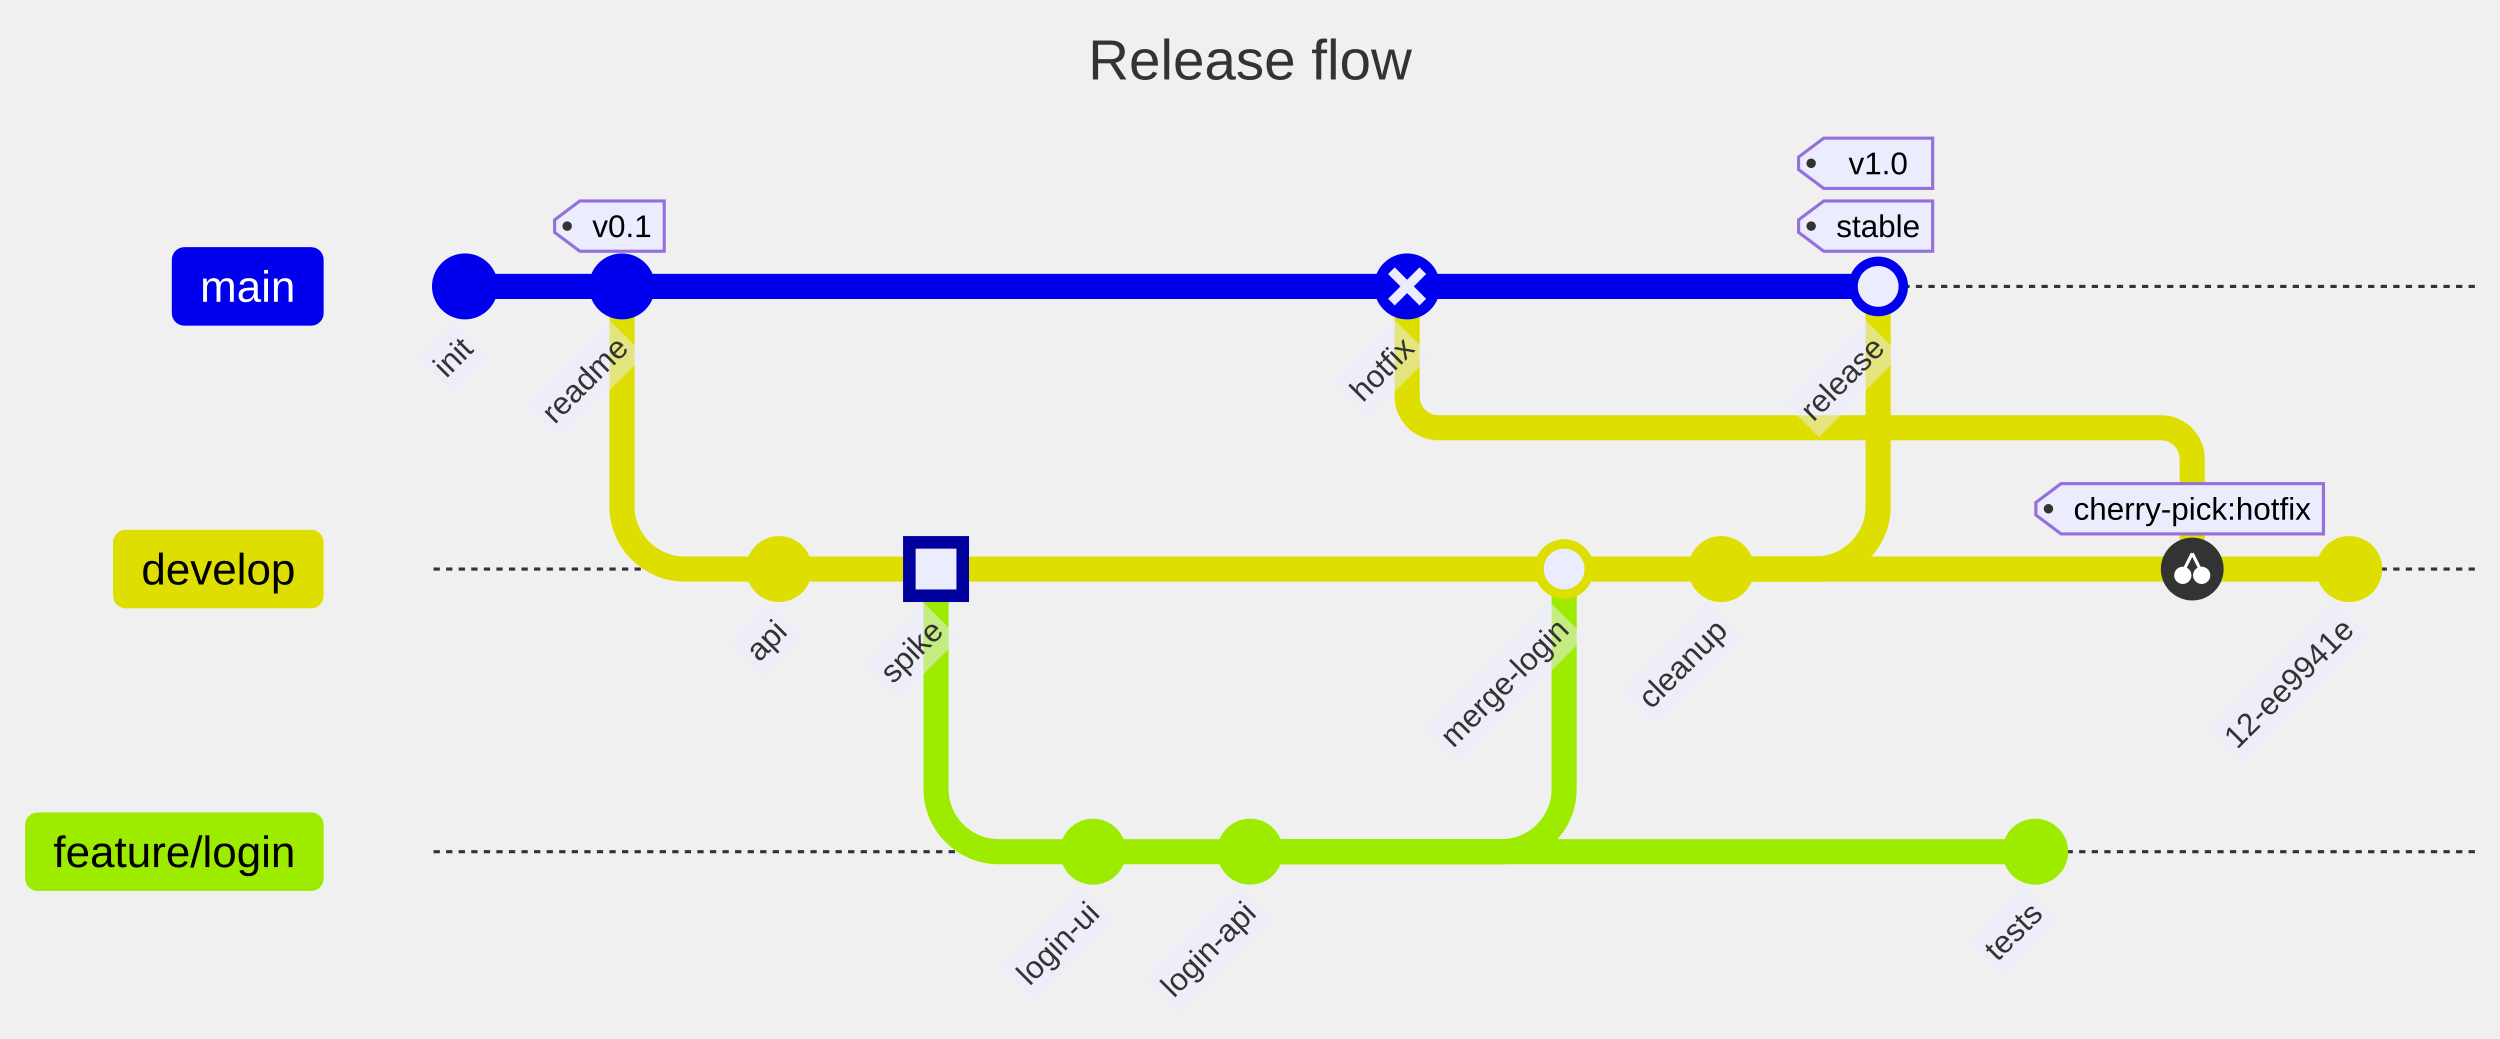
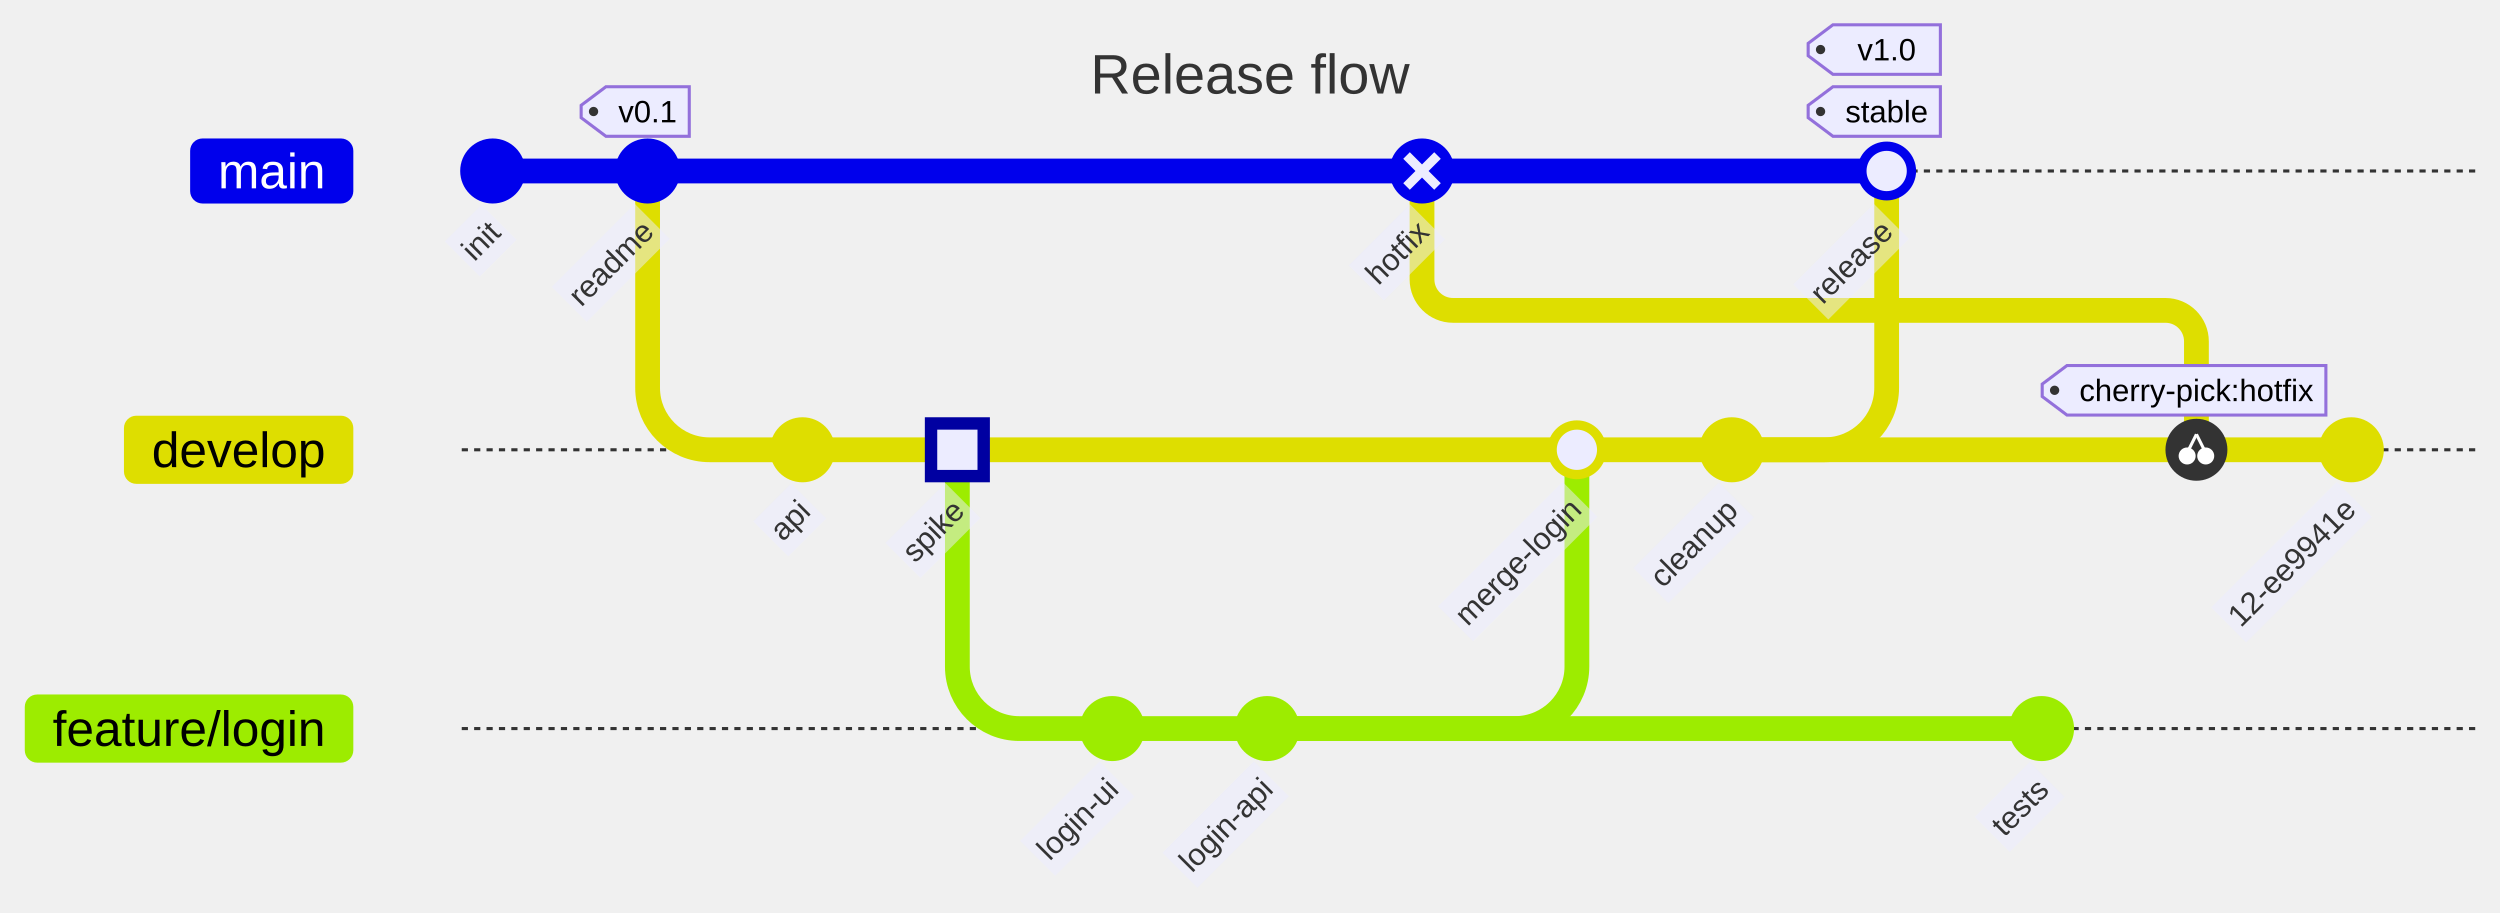
- <svg xmlns="http://www.w3.org/2000/svg" id="my-svg" width="100%" class="gitGraph" style="max-width: 796.055px; background-color: white;" viewBox="-138.055 -91.2 796.055 330.621" role="graphics-document document" aria-roledescription="gitGraph">
+ <svg xmlns="http://www.w3.org/2000/svg" id="my-svg" width="100%" class="gitGraph" style="max-width: 807.062px; background-color: white;" viewBox="-149.062 -55.2 807.062 294.621" role="graphics-document document" aria-roledescription="gitGraph">
  <style>#my-svg{font-family:"trebuchet ms", verdana, arial, sans-serif;font-size:16px;}#my-svg text{font-family:"trebuchet ms", verdana, arial, sans-serif;}</style>
  <g>
    <g class="branches">
      <path class="branch branch0" d="M0,0L650,0" fill="none" stroke="#333333" stroke-width="1" stroke-dasharray="2" />
-       <rect class="branchLabelBkg label0" x="-83.345" y="-12.5" width="48.345" height="25" rx="4" ry="4" fill="#0000ec" stroke="none" />
-       <text class="branch-label0" x="-59.172" y="4.9" text-anchor="middle" font-size="14" fill="#ffffff">main</text>
+       <rect class="branchLabelBkg label0" x="-87.68" y="-10.5" width="52.68" height="21" rx="4" ry="4" fill="#0000ec" stroke="none" />
+       <text class="branch-label0" x="-61.34" y="5.6" text-anchor="middle" font-size="16" fill="#ffffff">main</text>
      <path class="branch branch1" d="M0,90L650,90" fill="none" stroke="#333333" stroke-width="1" stroke-dasharray="2" />
-       <rect class="branchLabelBkg label1" x="-102.041" y="77.5" width="67.041" height="25" rx="4" ry="4" fill="#dede00" stroke="none" />
-       <text class="branch-label1" x="-68.521" y="94.9" text-anchor="middle" font-size="14" fill="#000000">develop</text>
+       <rect class="branchLabelBkg label1" x="-109.047" y="79" width="74.047" height="22" rx="4" ry="4" fill="#dede00" stroke="none" />
+       <text class="branch-label1" x="-72.023" y="95.6" text-anchor="middle" font-size="16" fill="#000000">develop</text>
      <path class="branch branch2" d="M0,180L650,180" fill="none" stroke="#333333" stroke-width="1" stroke-dasharray="2" />
-       <rect class="branchLabelBkg label2" x="-130.055" y="167.5" width="95.055" height="25" rx="4" ry="4" fill="#9dec00" stroke="none" />
-       <text class="branch-label2" x="-82.527" y="184.9" text-anchor="middle" font-size="14" fill="#000000">feature/login</text>
+       <rect class="branchLabelBkg label2" x="-141.062" y="169" width="106.062" height="22" rx="4" ry="4" fill="#9dec00" stroke="none" />
+       <text class="branch-label2" x="-88.031" y="185.6" text-anchor="middle" font-size="16" fill="#000000">feature/login</text>
    </g>
    <g class="commit-arrows">
      <path class="arrow arrow0" d="M10,0L60,0" fill="none" stroke="#0000ec" stroke-width="8" />
      <path class="arrow arrow1" d="M60,0L60,70C60,81.046,68.954,90,80,90L110,90" fill="none" stroke="#dede00" stroke-width="8" />
      <path class="arrow arrow1" d="M110,90L160,90" fill="none" stroke="#dede00" stroke-width="8" />
      <path class="arrow arrow2" d="M160,90L160,160C160,171.046,168.954,180,180,180L210,180" fill="none" stroke="#9dec00" stroke-width="8" />
      <path class="arrow arrow2" d="M210,180L260,180" fill="none" stroke="#9dec00" stroke-width="8" />
      <path class="arrow arrow0" d="M60,0L310,0" fill="none" stroke="#0000ec" stroke-width="8" />
      <path class="arrow arrow1" d="M160,90L360,90" fill="none" stroke="#dede00" stroke-width="8" />
      <path class="arrow arrow2" d="M260,180L340,180C351.046,180,360,171.046,360,160L360,90" fill="none" stroke="#9dec00" stroke-width="8" />
      <path class="arrow arrow1" d="M360,90L410,90" fill="none" stroke="#dede00" stroke-width="8" />
      <path class="arrow arrow0" d="M310,0L460,0" fill="none" stroke="#0000ec" stroke-width="8" />
      <path class="arrow arrow1" d="M410,90L440,90C451.046,90,460,81.046,460,70L460,0" fill="none" stroke="#dede00" stroke-width="8" />
      <path class="arrow arrow2" d="M260,180L510,180" fill="none" stroke="#9dec00" stroke-width="8" />
      <path class="arrow arrow1" d="M410,90L560,90" fill="none" stroke="#dede00" stroke-width="8" />
      <path class="arrow arrow1" d="M310,0L310,35C310,40.523,314.477,45,320,45L550,45C555.523,45,560,49.477,560,55L560,90" fill="none" stroke="#dede00" stroke-width="8" />
      <path class="arrow arrow1" d="M560,90L610,90" fill="none" stroke="#dede00" stroke-width="8" />
    </g>
    <g class="commit-bullets">
      <circle class="commit init commit0" cx="10" cy="0" r="10" fill="#0000ec" stroke="#0000ec" stroke-width="1" />
      <circle class="commit readme commit0" cx="60" cy="0" r="10" fill="#0000ec" stroke="#0000ec" stroke-width="1" />
      <circle class="commit api commit1" cx="110" cy="90" r="10" fill="#dede00" stroke="#dede00" stroke-width="1" />
      <rect class="commit spike commit1 commit-highlight-outer" x="150" y="80" width="20" height="20" fill="#0000a1" stroke="#0000a1" stroke-width="1" />
      <rect class="commit spike commit1 commit-highlight-inner" x="154" y="84" width="12" height="12" fill="#ECECFF" stroke="#ECECFF" stroke-width="1" />
      <circle class="commit login-ui commit2" cx="210" cy="180" r="10" fill="#9dec00" stroke="#9dec00" stroke-width="1" />
      <circle class="commit login-api commit2" cx="260" cy="180" r="10" fill="#9dec00" stroke="#9dec00" stroke-width="1" />
      <circle class="commit hotfix commit0" cx="310" cy="0" r="10" fill="#0000ec" stroke="#0000ec" stroke-width="1" />
      <path class="commit hotfix commit0 commit-reverse" d="M305,-5L315,5M305,5L315,-5" fill="none" stroke="#ECECFF" stroke-width="3" />
      <circle class="commit merge-login commit1" cx="360" cy="90" r="9" fill="#dede00" stroke="#dede00" stroke-width="1" />
      <circle class="commit merge-login commit1 commit-merge" cx="360" cy="90" r="6" fill="#ECECFF" stroke="#ECECFF" stroke-width="1" />
      <circle class="commit cleanup commit1" cx="410" cy="90" r="10" fill="#dede00" stroke="#dede00" stroke-width="1" />
      <circle class="commit release commit0" cx="460" cy="0" r="9" fill="#0000ec" stroke="#0000ec" stroke-width="1" />
      <circle class="commit release commit0 commit-merge" cx="460" cy="0" r="6" fill="#ECECFF" stroke="#ECECFF" stroke-width="1" />
      <circle class="commit tests commit2" cx="510" cy="180" r="10" fill="#9dec00" stroke="#9dec00" stroke-width="1" />
      <circle class="commit 11-e859dee commit-cherry-pick" cx="560" cy="90" r="10" fill="#333" stroke="none" />
      <circle cx="557" cy="92" r="2.75" fill="#fff" stroke="none" />
      <path d="M557,91L560,85" fill="none" stroke="#fff" stroke-width="1" />
      <circle cx="563" cy="92" r="2.75" fill="#fff" stroke="none" />
      <path d="M563,91L560,85" fill="none" stroke="#fff" stroke-width="1" />
      <circle class="commit 12-ee9941e commit1" cx="610" cy="90" r="10" fill="#dede00" stroke="#dede00" stroke-width="1" />
    </g>
    <g class="commit-labels">
      <g transform="rotate(-45 -16.158 14.346)">
        <rect class="commit-label-bkg" x="-14.549" y="27.846" width="16.783" height="16" fill="#ECECFF" stroke="none" opacity="0.5" />
        <text class="commit-label" x="-12.549" y="39.346" text-anchor="start" font-size="10" fill="#333">init</text>
      </g>
      <g transform="rotate(-45 25.816 21.528)">
        <rect class="commit-label-bkg" x="16.863" y="35.028" width="37.906" height="16" fill="#ECECFF" stroke="none" opacity="0.5" />
        <text class="commit-label" x="18.863" y="46.528" text-anchor="start" font-size="10" fill="#333">readme</text>
      </g>
      <path class="tag-label-bkg" d="M38.549,-17.2L38.549,-21.2L46.549,-27.2L73.451,-27.2L73.451,-11.2L46.549,-11.2Z" fill="#ECECFF" stroke="#9370DB" stroke-width="1" />
      <circle class="tag-hole" cx="42.549" cy="-19.2" r="1.5" fill="#333" stroke="none" />
      <text class="tag-label" x="60" y="-15.7" text-anchor="middle" font-size="10" fill="black">v0.1</text>
      <g transform="rotate(-45 83.629 104.537)">
        <rect class="commit-label-bkg" x="84.957" y="118.037" width="17.345" height="16" fill="#ECECFF" stroke="none" opacity="0.5" />
        <text class="commit-label" x="86.957" y="129.537" text-anchor="start" font-size="10" fill="#333">api</text>
      </g>
      <g transform="rotate(-45 129.829 107.937)">
        <rect class="commit-label-bkg" x="126.157" y="121.437" width="27.345" height="16" fill="#ECECFF" stroke="none" opacity="0.5" />
        <text class="commit-label" x="128.157" y="132.937" text-anchor="start" font-size="10" fill="#333">spike</text>
      </g>
      <g transform="rotate(-45 176.448 200.962)">
        <rect class="commit-label-bkg" x="168.328" y="214.462" width="36.241" height="16" fill="#ECECFF" stroke="none" opacity="0.5" />
        <text class="commit-label" x="170.328" y="225.962" text-anchor="start" font-size="10" fill="#333">login-ui</text>
      </g>
      <g transform="rotate(-45 224.335 202.853)">
        <rect class="commit-label-bkg" x="213.434" y="216.353" width="41.803" height="16" fill="#ECECFF" stroke="none" opacity="0.5" />
        <text class="commit-label" x="215.434" y="227.853" text-anchor="start" font-size="10" fill="#333">login-api</text>
      </g>
      <g transform="rotate(-45 279.617 18.126)">
        <rect class="commit-label-bkg" x="275.667" y="31.626" width="27.901" height="16" fill="#ECECFF" stroke="none" opacity="0.5" />
        <text class="commit-label" x="277.667" y="43.126" text-anchor="start" font-size="10" fill="#333">hotfix</text>
      </g>
      <g transform="rotate(-45 318.635 117.953)">
        <rect class="commit-label-bkg" x="300.234" y="131.453" width="56.803" height="16" fill="#ECECFF" stroke="none" opacity="0.5" />
        <text class="commit-label" x="302.234" y="142.953" text-anchor="start" font-size="10" fill="#333">merge-login</text>
      </g>
      <g transform="rotate(-45 375.389 111.91)">
        <rect class="commit-label-bkg" x="365.874" y="125.41" width="39.029" height="16" fill="#ECECFF" stroke="none" opacity="0.5" />
        <text class="commit-label" x="367.874" y="136.91" text-anchor="start" font-size="10" fill="#333">cleanup</text>
      </g>
      <g transform="rotate(-45 426.237 21.151)">
        <rect class="commit-label-bkg" x="417.838" y="34.651" width="36.798" height="16" fill="#ECECFF" stroke="none" opacity="0.5" />
        <text class="commit-label" x="419.838" y="46.151" text-anchor="start" font-size="10" fill="#333">release</text>
      </g>
      <path class="tag-label-bkg" d="M434.658,-17.2L434.658,-21.2L442.658,-27.2L477.342,-27.2L477.342,-11.2L442.658,-11.2Z" fill="#ECECFF" stroke="#9370DB" stroke-width="1" />
      <circle class="tag-hole" cx="438.658" cy="-19.2" r="1.5" fill="#333" stroke="none" />
      <text class="tag-label" x="460" y="-15.7" text-anchor="middle" font-size="10" fill="black">stable</text>
      <path class="tag-label-bkg" d="M434.658,-37.2L434.658,-41.2L442.658,-47.2L477.342,-47.2L477.342,-31.2L442.658,-31.2Z" fill="#ECECFF" stroke="#9370DB" stroke-width="1" />
      <circle class="tag-hole" cx="438.658" cy="-39.2" r="1.5" fill="#333" stroke="none" />
      <text class="tag-label" x="460" y="-35.7" text-anchor="middle" font-size="10" fill="black">v1.0</text>
      <g transform="rotate(-45 480.675 197.18)">
        <rect class="commit-label-bkg" x="478.116" y="210.68" width="25.118" height="16" fill="#ECECFF" stroke="none" opacity="0.5" />
        <text class="commit-label" x="480.116" y="222.18" text-anchor="start" font-size="10" fill="#333">tests</text>
      </g>
      <path class="tag-label-bkg" d="M510.212,72.8L510.212,68.8L518.212,62.8L601.788,62.8L601.788,78.8L518.212,78.8Z" fill="#ECECFF" stroke="#9370DB" stroke-width="1" />
      <circle class="tag-hole" cx="514.212" cy="70.8" r="1.5" fill="#333" stroke="none" />
      <text class="tag-label" x="560" y="74.3" text-anchor="middle" font-size="10" fill="black">cherry-pick:hotfix</text>
      <g transform="rotate(-45 568.414 118.15)">
        <rect class="commit-label-bkg" x="549.722" y="131.65" width="57.384" height="16" fill="#ECECFF" stroke="none" opacity="0.5" />
        <text class="commit-label" x="551.722" y="143.15" text-anchor="start" font-size="10" fill="#333">12-ee9941e</text>
      </g>
    </g>
-     <text class="gitTitleText" x="259.973" y="-65.9" text-anchor="middle" font-size="18" fill="#333">Release flow</text>
+     <text class="gitTitleText" x="254.469" y="-25" text-anchor="middle" font-size="18" fill="#333">Release flow</text>
  </g>
</svg>
